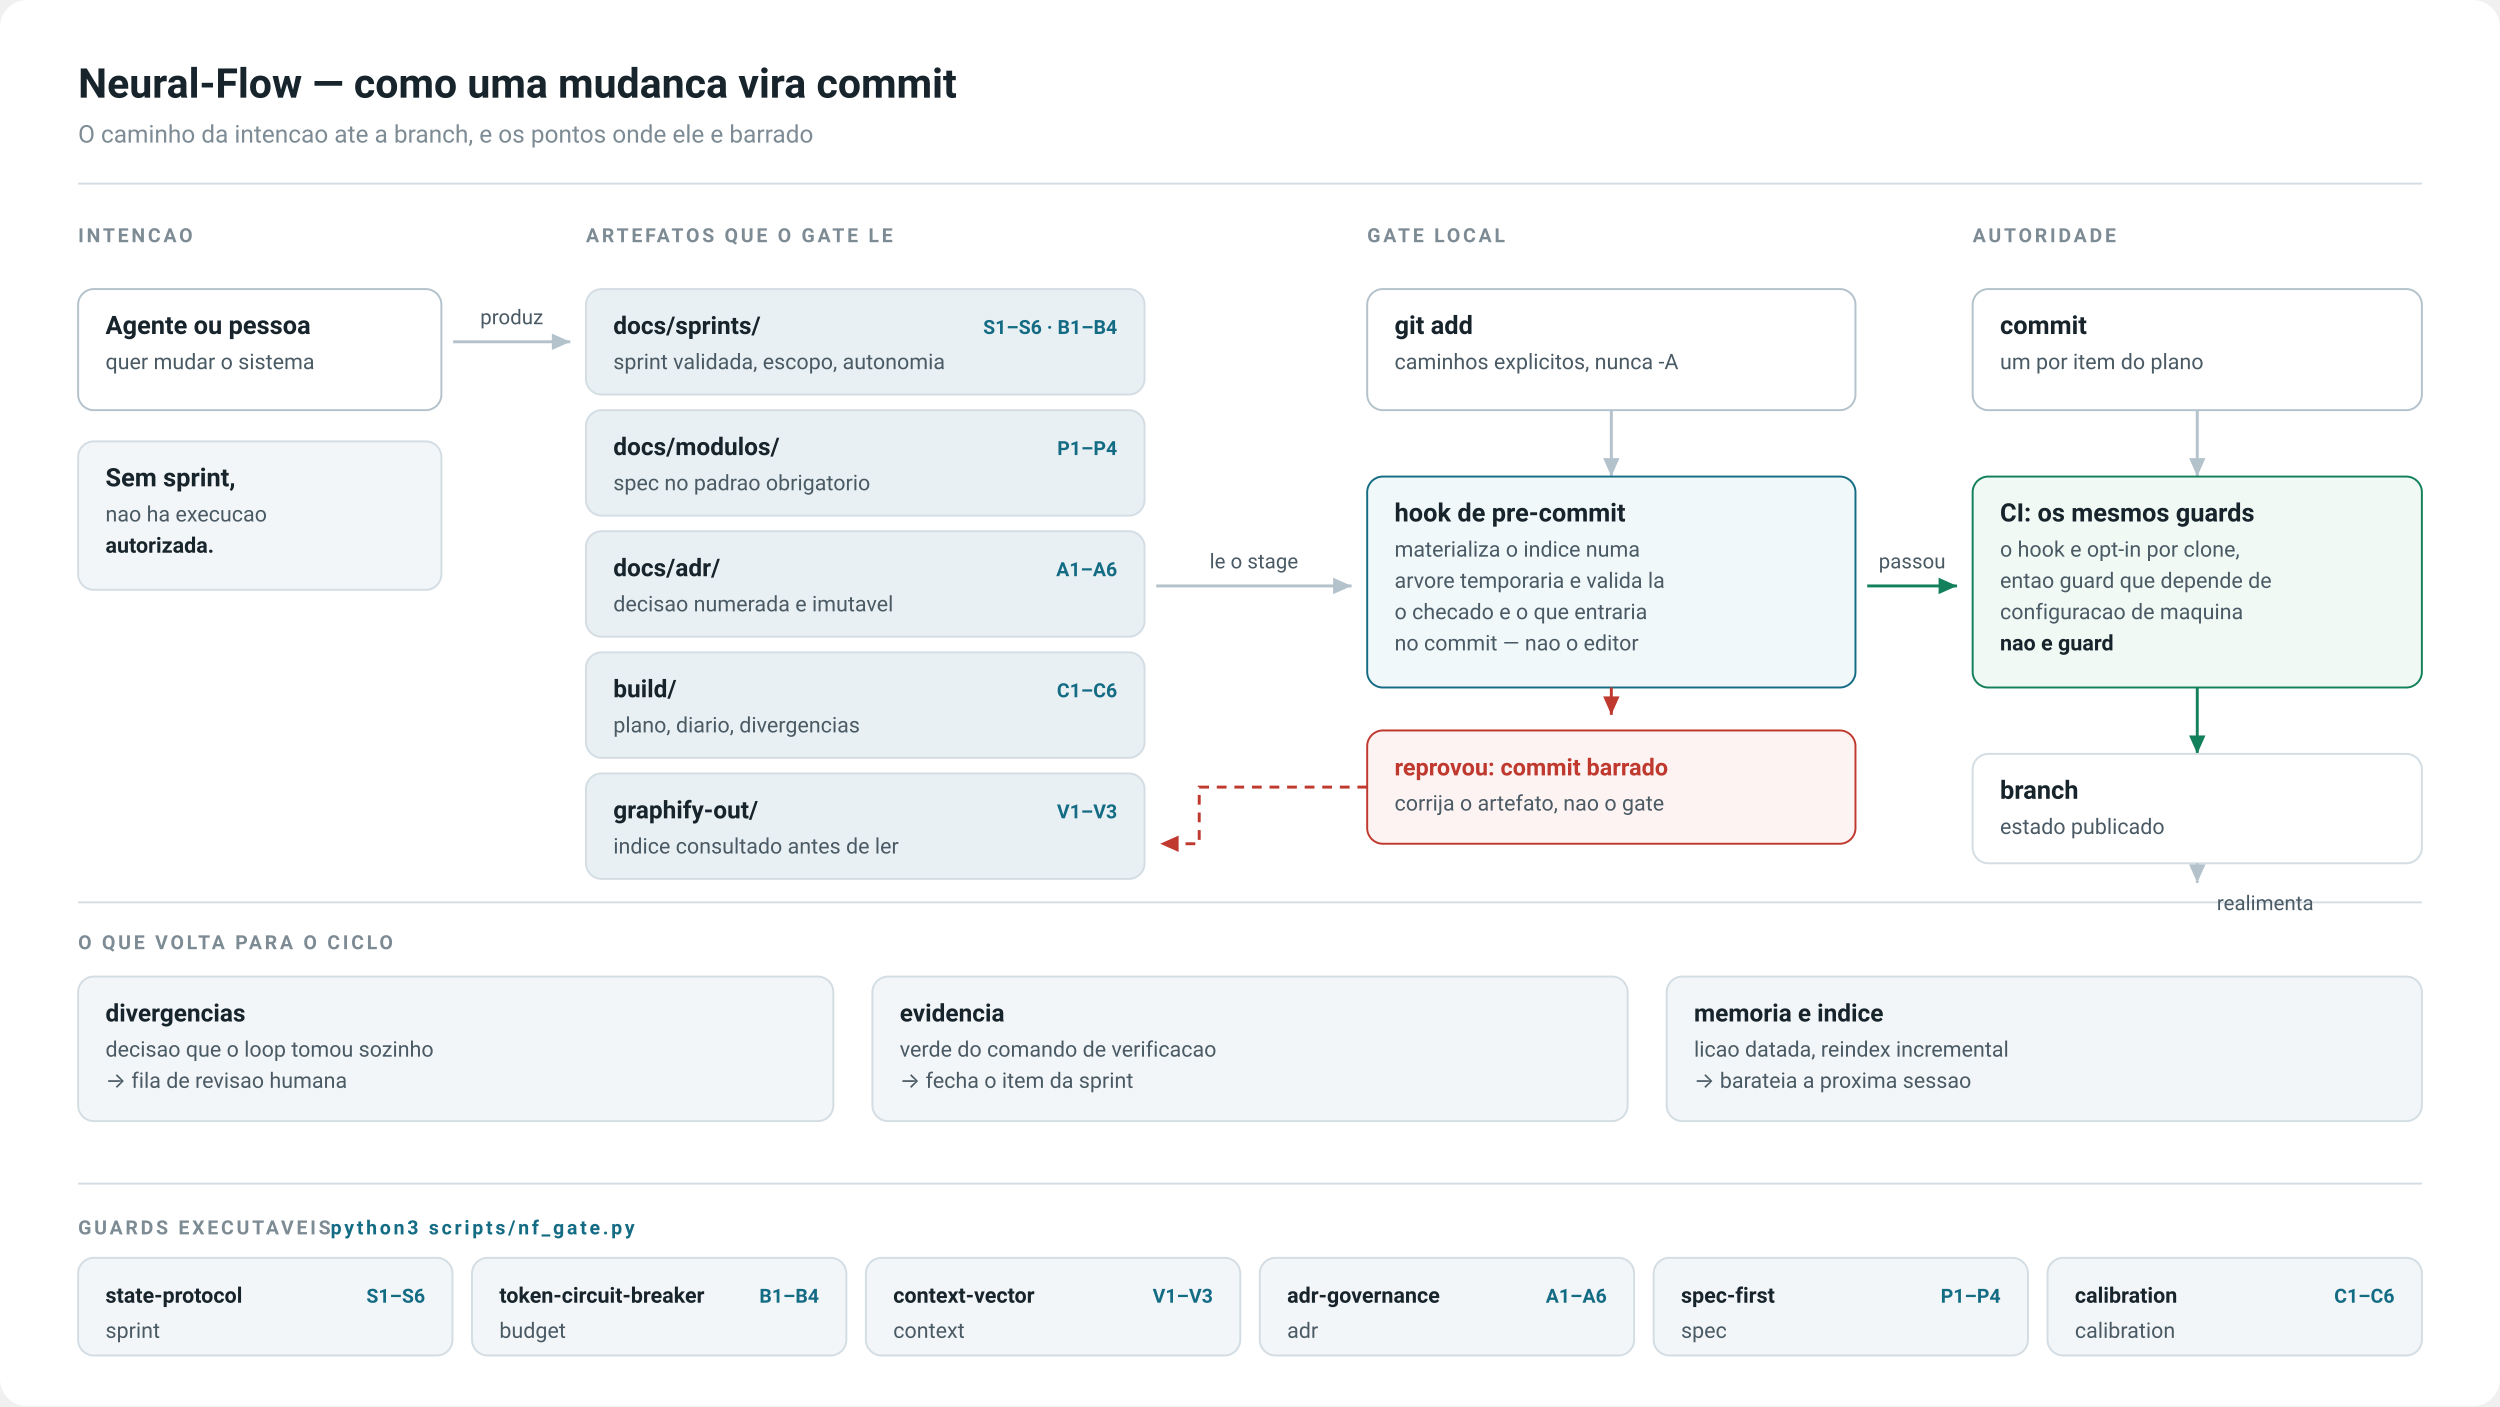
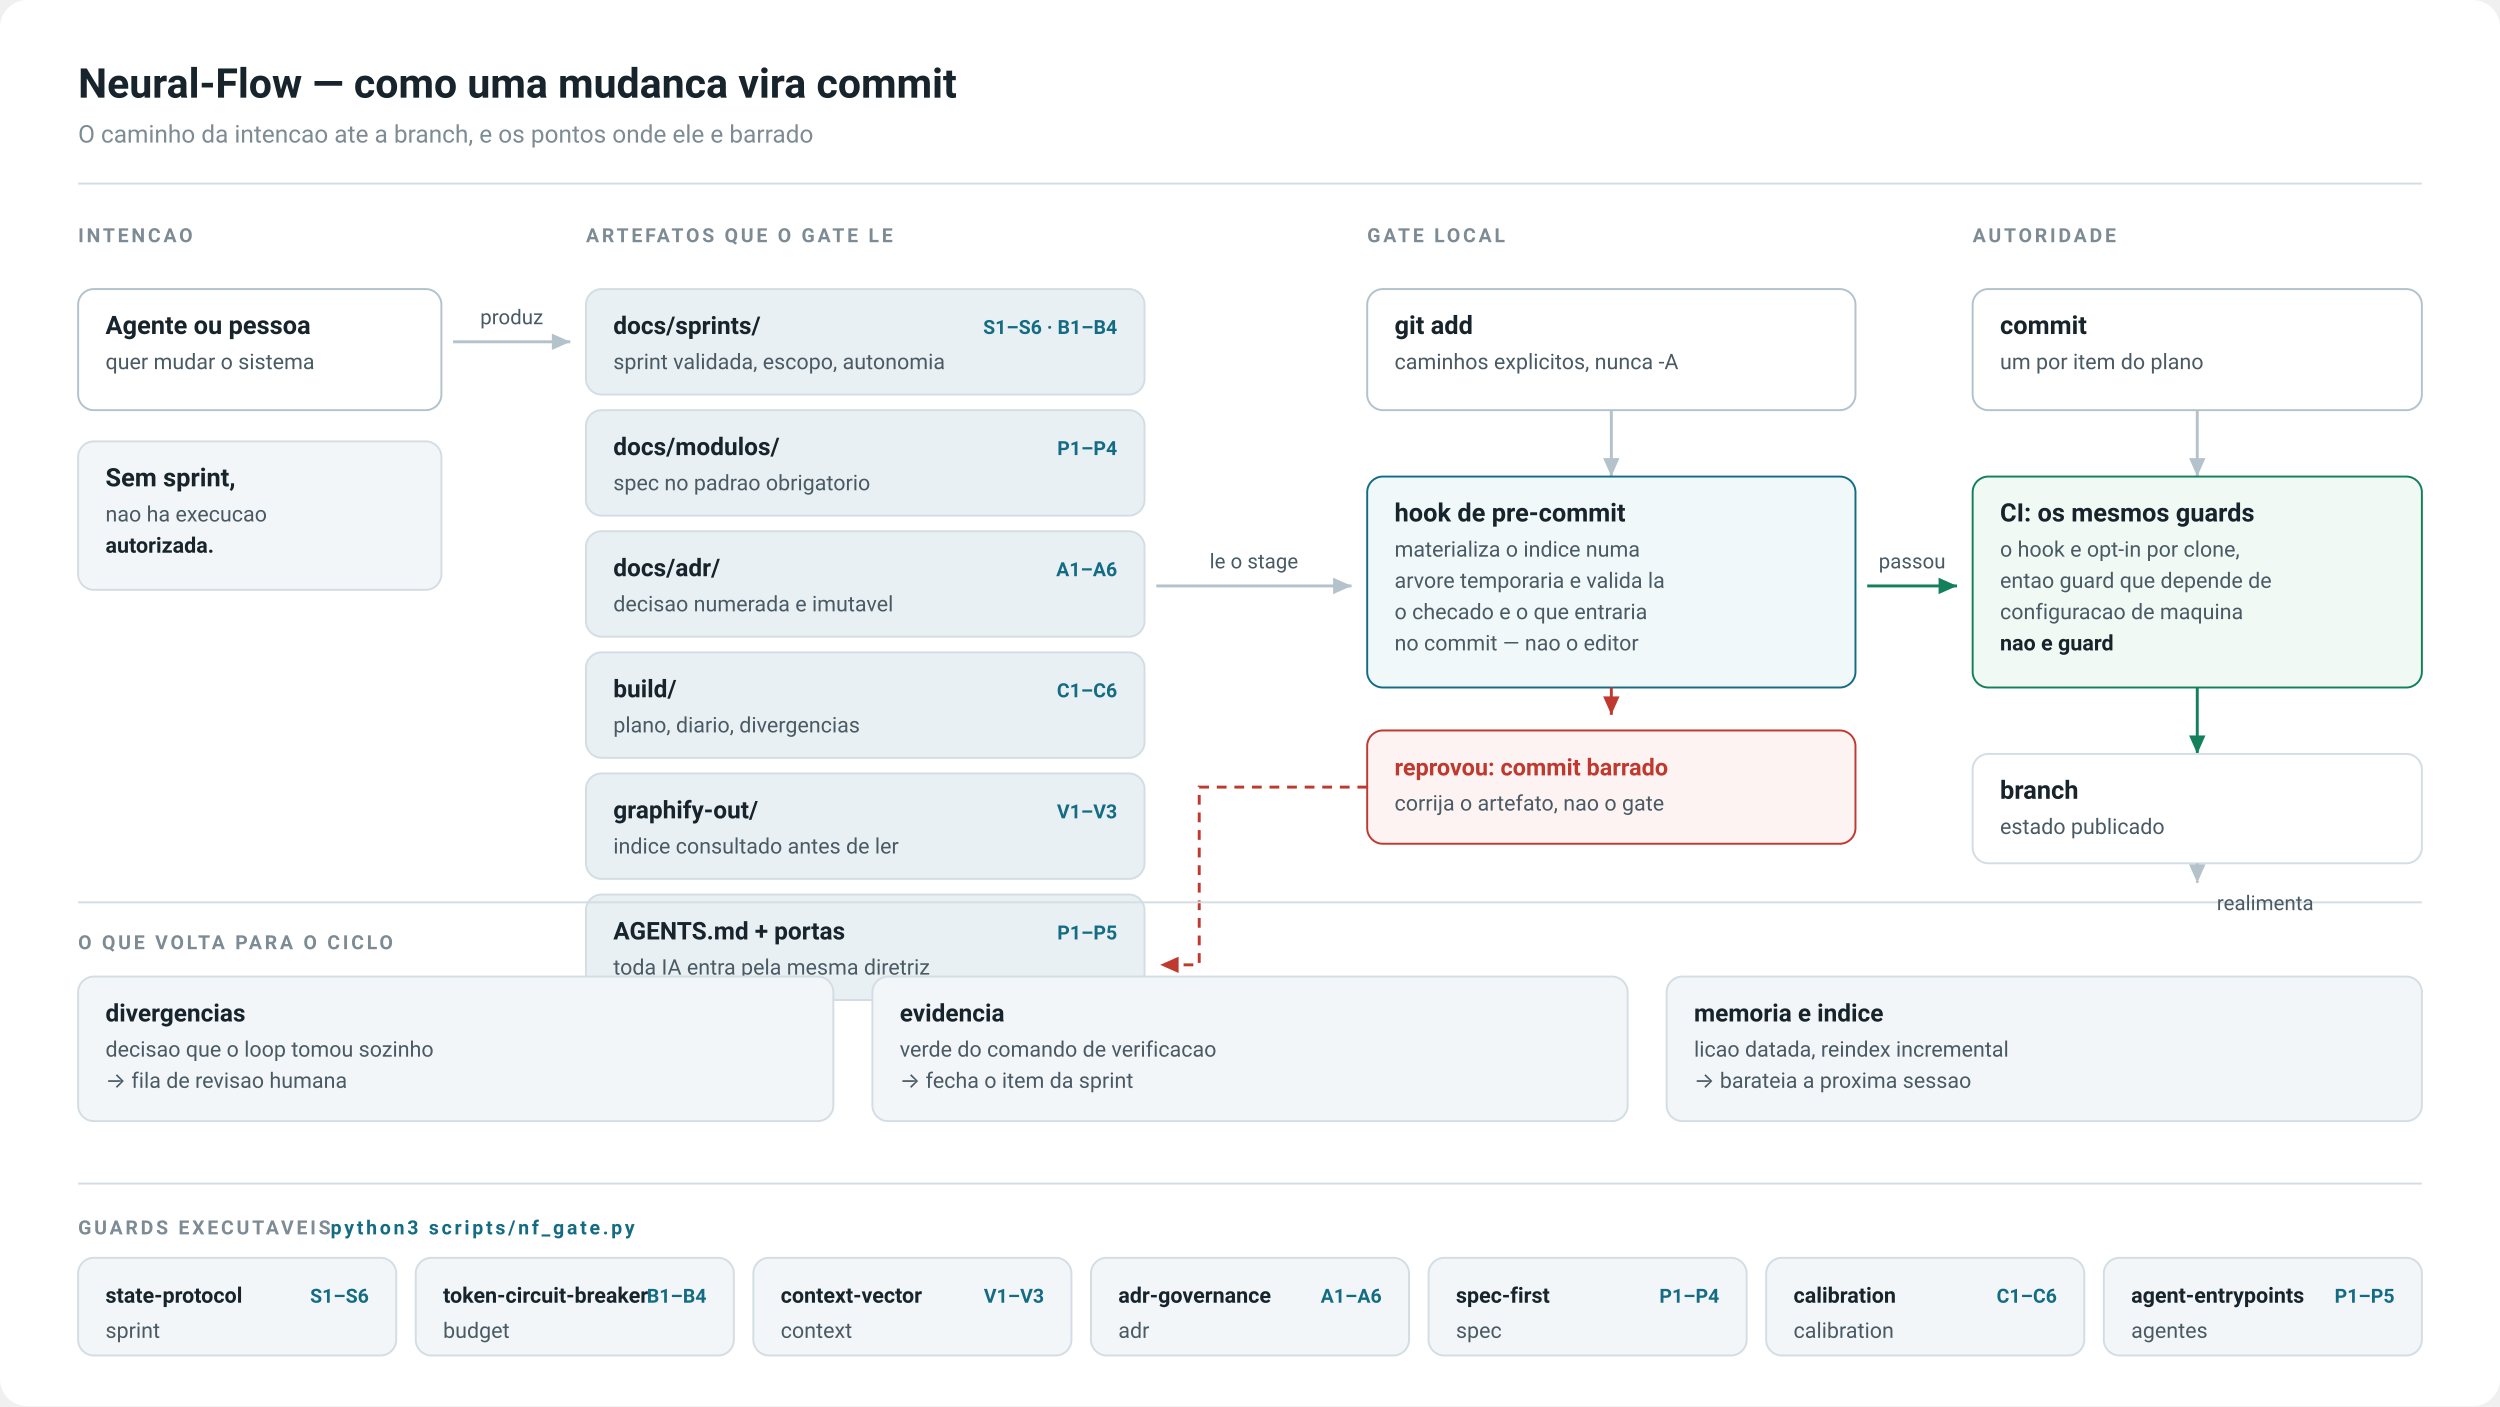
<svg xmlns="http://www.w3.org/2000/svg" viewBox="0 0 1280 720" width="1280" height="720" role="img" font-family="ui-sans-serif,-apple-system,&quot;Segoe UI&quot;,Roboto,sans-serif" aria-label="Caminho de uma mudanca no Neural-Flow: os artefatos do projeto sao lidos pelos guards; o hook de pre-commit valida o que esta em stage e barra o commit quando algum reprova; depois do push o CI revalida, porque o hook e opt-in por clone. Divergencias, evidencia e memoria realimentam o ciclo.">
  <defs>
    <marker id="seta" viewBox="0 0 10 10" refX="9" refY="5" markerWidth="7" markerHeight="7" orient="auto-start-reverse">
      <path d="M0,1 L9,5 L0,9 z" fill="#b3c2cb" />
    </marker>
    <marker id="seta-bloq" viewBox="0 0 10 10" refX="9" refY="5" markerWidth="7" markerHeight="7" orient="auto-start-reverse">
      <path d="M0,1 L9,5 L0,9 z" fill="#c0392f" />
    </marker>
    <marker id="seta-passa" viewBox="0 0 10 10" refX="9" refY="5" markerWidth="7" markerHeight="7" orient="auto-start-reverse">
      <path d="M0,1 L9,5 L0,9 z" fill="#12805a" />
    </marker>
  </defs>
  <rect width="1280" height="720" rx="14" fill="#ffffff" />
  <text x="40" y="50" font-size="21" font-weight="700" fill="#17242c">Neural-Flow — como uma mudanca vira commit</text>
  <text x="40" y="73" font-size="12.5" fill="#7d8b94">O caminho da intencao ate a branch, e os pontos onde ele e barrado</text>
  <line x1="40" y1="94" x2="1240" y2="94" stroke="#d3dde3" />
  <text x="40" y="124" font-size="10" font-weight="700" fill="#7d8b94" letter-spacing="1.4">INTENCAO</text>
  <rect x="40" y="148" width="186" height="62" rx="8" fill="#ffffff" stroke="#b3c2cb" stroke-width="1" />
  <text x="54" y="171" font-size="13" font-weight="620" fill="#17242c">Agente ou pessoa</text>
  <text x="54" y="189" font-size="11" fill="#4a5a64">quer mudar o sistema</text>
  <rect x="40" y="226" width="186" height="76" rx="8" fill="#f3f6f8" stroke="#d3dde3" stroke-width="1" />
  <text x="54" y="249" font-size="13" font-weight="620" fill="#17242c">Sem sprint,</text>
  <text x="54" y="267" font-size="11" fill="#4a5a64">nao ha execucao</text>
  <text x="54" y="283" font-size="11" font-weight="700" fill="#17242c">autorizada.</text>
  <text x="300" y="124" font-size="10" font-weight="700" fill="#7d8b94" letter-spacing="1.4">ARTEFATOS QUE O GATE LE</text>
  <rect x="300" y="148" width="286" height="54" rx="8" fill="#e9f0f3" stroke="#d3dde3" stroke-width="1" />
  <text x="314" y="171" font-size="12.5" font-weight="620" fill="#17242c">docs/sprints/</text>
  <text x="572" y="171" font-size="10" font-weight="700" fill="#146c84" text-anchor="end">S1–S6 · B1–B4</text>
  <text x="314" y="189" font-size="11" fill="#4a5a64">sprint validada, escopo, autonomia</text>
  <rect x="300" y="210" width="286" height="54" rx="8" fill="#e9f0f3" stroke="#d3dde3" stroke-width="1" />
  <text x="314" y="233" font-size="12.5" font-weight="620" fill="#17242c">docs/modulos/</text>
  <text x="572" y="233" font-size="10" font-weight="700" fill="#146c84" text-anchor="end">P1–P4</text>
  <text x="314" y="251" font-size="11" fill="#4a5a64">spec no padrao obrigatorio</text>
  <rect x="300" y="272" width="286" height="54" rx="8" fill="#e9f0f3" stroke="#d3dde3" stroke-width="1" />
  <text x="314" y="295" font-size="12.5" font-weight="620" fill="#17242c">docs/adr/</text>
  <text x="572" y="295" font-size="10" font-weight="700" fill="#146c84" text-anchor="end">A1–A6</text>
  <text x="314" y="313" font-size="11" fill="#4a5a64">decisao numerada e imutavel</text>
  <rect x="300" y="334" width="286" height="54" rx="8" fill="#e9f0f3" stroke="#d3dde3" stroke-width="1" />
  <text x="314" y="357" font-size="12.5" font-weight="620" fill="#17242c">build/</text>
  <text x="572" y="357" font-size="10" font-weight="700" fill="#146c84" text-anchor="end">C1–C6</text>
  <text x="314" y="375" font-size="11" fill="#4a5a64">plano, diario, divergencias</text>
  <rect x="300" y="396" width="286" height="54" rx="8" fill="#e9f0f3" stroke="#d3dde3" stroke-width="1" />
  <text x="314" y="419" font-size="12.5" font-weight="620" fill="#17242c">graphify-out/</text>
  <text x="572" y="419" font-size="10" font-weight="700" fill="#146c84" text-anchor="end">V1–V3</text>
  <text x="314" y="437" font-size="11" fill="#4a5a64">indice consultado antes de ler</text>
+   <rect x="300" y="458" width="286" height="54" rx="8" fill="#e9f0f3" stroke="#d3dde3" stroke-width="1" />
+   <text x="314" y="481" font-size="12.5" font-weight="620" fill="#17242c">AGENTS.md + portas</text>
+   <text x="572" y="481" font-size="10" font-weight="700" fill="#146c84" text-anchor="end">P1–P5</text>
+   <text x="314" y="499" font-size="11" fill="#4a5a64">toda IA entra pela mesma diretriz</text>
  <line x1="232" y1="175" x2="292" y2="175" stroke="#b3c2cb" stroke-width="1.5" marker-end="url(#seta)" />
  <text x="262.0" y="166.0" font-size="10.5" fill="#4a5a64" text-anchor="middle">produz</text>
  <text x="700" y="124" font-size="10" font-weight="700" fill="#7d8b94" letter-spacing="1.4">GATE LOCAL</text>
  <rect x="700" y="148" width="250" height="62" rx="8" fill="#ffffff" stroke="#b3c2cb" stroke-width="1" />
  <text x="714" y="171" font-size="13" font-weight="620" fill="#17242c">git add</text>
  <text x="714" y="189" font-size="11" fill="#4a5a64">caminhos explicitos, nunca -A</text>
  <line x1="825.0" y1="210" x2="825.0" y2="244" stroke="#b3c2cb" stroke-width="1.5" marker-end="url(#seta)" />
  <rect x="700" y="244" width="250" height="108" rx="8" fill="#f1f8fa" stroke="#146c84" stroke-width="1" />
  <text x="714" y="267" font-size="13" font-weight="620" fill="#17242c">hook de pre-commit</text>
  <text x="714" y="285" font-size="11" fill="#4a5a64">materializa o indice numa</text>
  <text x="714" y="301" font-size="11" fill="#4a5a64">arvore temporaria e valida la</text>
  <text x="714" y="317" font-size="11" fill="#4a5a64">o checado e o que entraria</text>
  <text x="714" y="333" font-size="11" fill="#4a5a64">no commit — nao o editor</text>
  <line x1="592" y1="300" x2="692" y2="300" stroke="#b3c2cb" stroke-width="1.5" marker-end="url(#seta)" />
  <text x="642.0" y="291.0" font-size="10.5" fill="#4a5a64" text-anchor="middle">le o stage</text>
  <line x1="825.0" y1="352" x2="825.0" y2="366" stroke="#c0392f" stroke-width="1.5" marker-end="url(#seta-bloq)" />
  <rect x="700" y="374" width="250" height="58" rx="8" fill="#fdf3f2" stroke="#c0392f" stroke-width="1" />
  <text x="714" y="397" font-size="12" font-weight="620" fill="#c0392f">reprovou: commit barrado</text>
  <text x="714" y="415" font-size="11" fill="#4a5a64">corrija o artefato, nao o gate</text>
-   <path d="M700 403 L614 403 L614 432 L594 432" fill="none" stroke="#c0392f" stroke-width="1.5" stroke-dasharray="5 4" marker-end="url(#seta-bloq)" />
+   <path d="M700 403 L614 403 L614 494 L594 494" fill="none" stroke="#c0392f" stroke-width="1.5" stroke-dasharray="5 4" marker-end="url(#seta-bloq)" />
  <text x="1010" y="124" font-size="10" font-weight="700" fill="#7d8b94" letter-spacing="1.4">AUTORIDADE</text>
  <line x1="956" y1="300" x2="1002" y2="300" stroke="#12805a" stroke-width="1.5" marker-end="url(#seta-passa)" />
  <text x="979.0" y="291.0" font-size="10.5" fill="#4a5a64" text-anchor="middle">passou</text>
  <rect x="1010" y="148" width="230" height="62" rx="8" fill="#ffffff" stroke="#b3c2cb" stroke-width="1" />
  <text x="1024" y="171" font-size="13" font-weight="620" fill="#17242c">commit</text>
  <text x="1024" y="189" font-size="11" fill="#4a5a64">um por item do plano</text>
  <line x1="1125.0" y1="210" x2="1125.0" y2="244" stroke="#b3c2cb" stroke-width="1.5" marker-end="url(#seta)" />
  <rect x="1010" y="244" width="230" height="108" rx="8" fill="#f1f9f5" stroke="#12805a" stroke-width="1" />
  <text x="1024" y="267" font-size="13" font-weight="620" fill="#17242c">CI: os mesmos guards</text>
  <text x="1024" y="285" font-size="11" fill="#4a5a64">o hook e opt-in por clone,</text>
  <text x="1024" y="301" font-size="11" fill="#4a5a64">entao guard que depende de</text>
  <text x="1024" y="317" font-size="11" fill="#4a5a64">configuracao de maquina</text>
  <text x="1024" y="333" font-size="11" font-weight="700" fill="#17242c">nao e guard</text>
  <line x1="1125.0" y1="352" x2="1125.0" y2="386" stroke="#12805a" stroke-width="1.5" marker-end="url(#seta-passa)" />
  <rect x="1010" y="386" width="230" height="56" rx="8" fill="#ffffff" stroke="#d3dde3" stroke-width="1" />
  <text x="1024" y="409" font-size="13" font-weight="620" fill="#17242c">branch</text>
  <text x="1024" y="427" font-size="11" fill="#4a5a64">estado publicado</text>
  <line x1="40" y1="462" x2="1240" y2="462" stroke="#d3dde3" />
  <text x="40" y="486" font-size="10" font-weight="700" fill="#7d8b94" letter-spacing="1.4">O QUE VOLTA PARA O CICLO</text>
  <rect x="40" y="500" width="386.667" height="74" rx="8" fill="#f3f6f8" stroke="#d3dde3" stroke-width="1" />
  <text x="54" y="523" font-size="12.5" font-weight="620" fill="#17242c">divergencias</text>
  <text x="54" y="541" font-size="11" fill="#4a5a64">decisao que o loop tomou sozinho</text>
  <text x="54" y="557" font-size="11" fill="#4a5a64">→ fila de revisao humana</text>
  <rect x="446.667" y="500" width="386.667" height="74" rx="8" fill="#f3f6f8" stroke="#d3dde3" stroke-width="1" />
  <text x="460.667" y="523" font-size="12.5" font-weight="620" fill="#17242c">evidencia</text>
  <text x="460.667" y="541" font-size="11" fill="#4a5a64">verde do comando de verificacao</text>
  <text x="460.667" y="557" font-size="11" fill="#4a5a64">→ fecha o item da sprint</text>
  <rect x="853.333" y="500" width="386.667" height="74" rx="8" fill="#f3f6f8" stroke="#d3dde3" stroke-width="1" />
  <text x="867.333" y="523" font-size="12.5" font-weight="620" fill="#17242c">memoria e indice</text>
  <text x="867.333" y="541" font-size="11" fill="#4a5a64">licao datada, reindex incremental</text>
  <text x="867.333" y="557" font-size="11" fill="#4a5a64">→ barateia a proxima sessao</text>
  <line x1="1125.0" y1="442" x2="1125.0" y2="452" stroke="#b3c2cb" stroke-width="1.5" stroke-dasharray="5 4" marker-end="url(#seta)" />
  <text x="1135.0" y="466" font-size="10.5" fill="#4a5a64">realimenta</text>
  <line x1="40" y1="606" x2="1240" y2="606" stroke="#d3dde3" />
  <text x="40" y="632" font-size="10" font-weight="700" fill="#7d8b94" letter-spacing="1.4">GUARDS EXECUTAVEIS<tspan fill="#146c84">   python3 scripts/nf_gate.py</tspan>
  </text>
-   <rect x="40" y="644" width="191.667" height="50" rx="8" fill="#f3f6f8" stroke="#d3dde3" stroke-width="1" />
+   <rect x="40" y="644" width="162.857" height="50" rx="8" fill="#f3f6f8" stroke="#d3dde3" stroke-width="1" />
  <text x="54" y="667" font-size="11" font-weight="620" fill="#17242c">state-protocol</text>
-   <text x="217.667" y="667" font-size="10" font-weight="700" fill="#146c84" text-anchor="end">S1–S6</text>
+   <text x="188.857" y="667" font-size="10" font-weight="700" fill="#146c84" text-anchor="end">S1–S6</text>
  <text x="54" y="685" font-size="11" fill="#4a5a64">sprint</text>
-   <rect x="241.667" y="644" width="191.667" height="50" rx="8" fill="#f3f6f8" stroke="#d3dde3" stroke-width="1" />
-   <text x="255.667" y="667" font-size="11" font-weight="620" fill="#17242c">token-circuit-breaker</text>
-   <text x="419.333" y="667" font-size="10" font-weight="700" fill="#146c84" text-anchor="end">B1–B4</text>
-   <text x="255.667" y="685" font-size="11" fill="#4a5a64">budget</text>
-   <rect x="443.333" y="644" width="191.667" height="50" rx="8" fill="#f3f6f8" stroke="#d3dde3" stroke-width="1" />
-   <text x="457.333" y="667" font-size="11" font-weight="620" fill="#17242c">context-vector</text>
-   <text x="621.0" y="667" font-size="10" font-weight="700" fill="#146c84" text-anchor="end">V1–V3</text>
-   <text x="457.333" y="685" font-size="11" fill="#4a5a64">context</text>
-   <rect x="645.0" y="644" width="191.667" height="50" rx="8" fill="#f3f6f8" stroke="#d3dde3" stroke-width="1" />
-   <text x="659.0" y="667" font-size="11" font-weight="620" fill="#17242c">adr-governance</text>
-   <text x="822.667" y="667" font-size="10" font-weight="700" fill="#146c84" text-anchor="end">A1–A6</text>
-   <text x="659.0" y="685" font-size="11" fill="#4a5a64">adr</text>
-   <rect x="846.667" y="644" width="191.667" height="50" rx="8" fill="#f3f6f8" stroke="#d3dde3" stroke-width="1" />
-   <text x="860.667" y="667" font-size="11" font-weight="620" fill="#17242c">spec-first</text>
-   <text x="1024.333" y="667" font-size="10" font-weight="700" fill="#146c84" text-anchor="end">P1–P4</text>
-   <text x="860.667" y="685" font-size="11" fill="#4a5a64">spec</text>
-   <rect x="1048.333" y="644" width="191.667" height="50" rx="8" fill="#f3f6f8" stroke="#d3dde3" stroke-width="1" />
-   <text x="1062.333" y="667" font-size="11" font-weight="620" fill="#17242c">calibration</text>
-   <text x="1226.0" y="667" font-size="10" font-weight="700" fill="#146c84" text-anchor="end">C1–C6</text>
-   <text x="1062.333" y="685" font-size="11" fill="#4a5a64">calibration</text>
+   <rect x="212.857" y="644" width="162.857" height="50" rx="8" fill="#f3f6f8" stroke="#d3dde3" stroke-width="1" />
+   <text x="226.857" y="667" font-size="11" font-weight="620" fill="#17242c">token-circuit-breaker</text>
+   <text x="361.714" y="667" font-size="10" font-weight="700" fill="#146c84" text-anchor="end">B1–B4</text>
+   <text x="226.857" y="685" font-size="11" fill="#4a5a64">budget</text>
+   <rect x="385.714" y="644" width="162.857" height="50" rx="8" fill="#f3f6f8" stroke="#d3dde3" stroke-width="1" />
+   <text x="399.714" y="667" font-size="11" font-weight="620" fill="#17242c">context-vector</text>
+   <text x="534.571" y="667" font-size="10" font-weight="700" fill="#146c84" text-anchor="end">V1–V3</text>
+   <text x="399.714" y="685" font-size="11" fill="#4a5a64">context</text>
+   <rect x="558.571" y="644" width="162.857" height="50" rx="8" fill="#f3f6f8" stroke="#d3dde3" stroke-width="1" />
+   <text x="572.571" y="667" font-size="11" font-weight="620" fill="#17242c">adr-governance</text>
+   <text x="707.429" y="667" font-size="10" font-weight="700" fill="#146c84" text-anchor="end">A1–A6</text>
+   <text x="572.571" y="685" font-size="11" fill="#4a5a64">adr</text>
+   <rect x="731.429" y="644" width="162.857" height="50" rx="8" fill="#f3f6f8" stroke="#d3dde3" stroke-width="1" />
+   <text x="745.429" y="667" font-size="11" font-weight="620" fill="#17242c">spec-first</text>
+   <text x="880.286" y="667" font-size="10" font-weight="700" fill="#146c84" text-anchor="end">P1–P4</text>
+   <text x="745.429" y="685" font-size="11" fill="#4a5a64">spec</text>
+   <rect x="904.286" y="644" width="162.857" height="50" rx="8" fill="#f3f6f8" stroke="#d3dde3" stroke-width="1" />
+   <text x="918.286" y="667" font-size="11" font-weight="620" fill="#17242c">calibration</text>
+   <text x="1053.143" y="667" font-size="10" font-weight="700" fill="#146c84" text-anchor="end">C1–C6</text>
+   <text x="918.286" y="685" font-size="11" fill="#4a5a64">calibration</text>
+   <rect x="1077.143" y="644" width="162.857" height="50" rx="8" fill="#f3f6f8" stroke="#d3dde3" stroke-width="1" />
+   <text x="1091.143" y="667" font-size="11" font-weight="620" fill="#17242c">agent-entrypoints</text>
+   <text x="1226.0" y="667" font-size="10" font-weight="700" fill="#146c84" text-anchor="end">P1–P5</text>
+   <text x="1091.143" y="685" font-size="11" fill="#4a5a64">agentes</text>
</svg>
